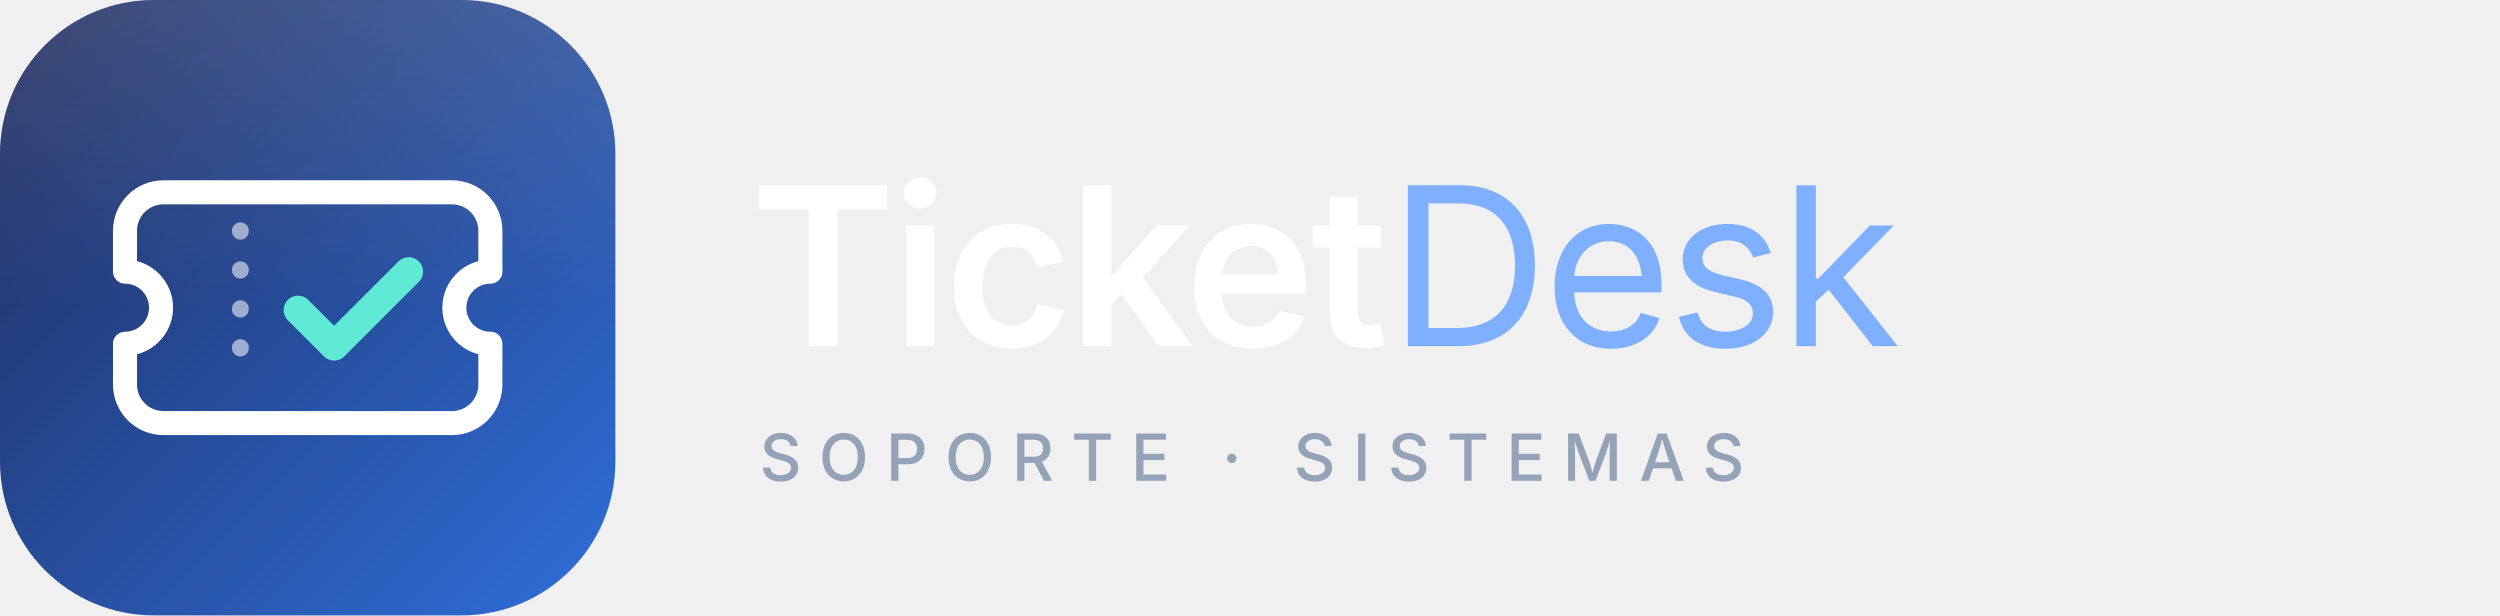
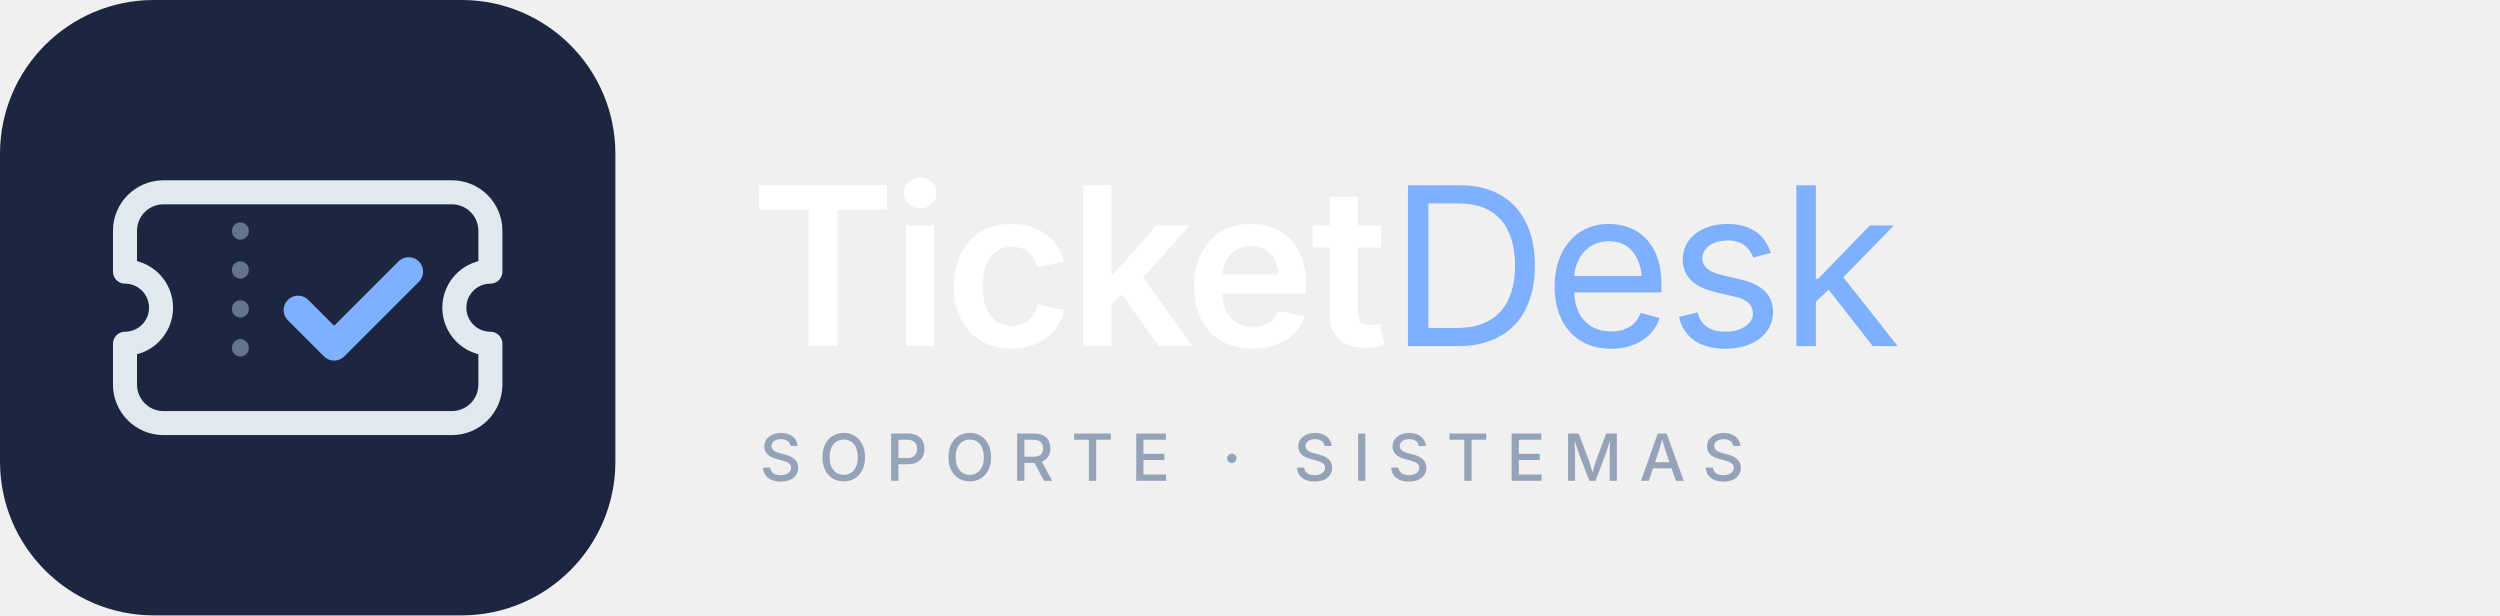
<svg xmlns="http://www.w3.org/2000/svg" viewBox="0 0 520 128" width="520" height="128" role="img" aria-label="TicketDesk · Soporte de Sistemas">
-   <defs>
-     <linearGradient id="bg" x1="0" y1="0" x2="1" y2="1">
-       <stop offset="0" stop-color="#1E2A5A" />
-       <stop offset="1" stop-color="#2F6FDB" />
-     </linearGradient>
-     <linearGradient id="shine" x1="0" y1="0" x2="0" y2="1">
-       <stop offset="0" stop-color="#FFFFFF" stop-opacity=".14" />
-       <stop offset=".5" stop-color="#FFFFFF" stop-opacity="0" />
-     </linearGradient>
-   </defs>
-   <rect width="128" height="128" rx="32" fill="url(#bg)" />
-   <rect width="128" height="128" rx="32" fill="url(#shine)" />
-   <path d="M34 40h60a8 8 0 0 1 8 8v8.5a7.5 7.5 0 0 0 0 15V80a8 8 0 0 1-8 8H34a8 8 0 0 1-8-8v-8.5a7.5 7.5 0 0 0 0-15V48a8 8 0 0 1 8-8z" fill="none" stroke="#FFFFFF" stroke-width="5" stroke-linejoin="round" />
-   <path d="M50 48v32" stroke="#FFFFFF" stroke-opacity=".55" stroke-width="3.5" stroke-linecap="round" stroke-dasharray="0.1 8" />
-   <path d="M62 64.5l7.5 7.5L85 56.5" fill="none" stroke="#5EEAD4" stroke-width="6" stroke-linecap="round" stroke-linejoin="round" />
+   <rect width="128" height="128" rx="32" fill="#1C2640" />
+   <path d="M34 40h60a8 8 0 0 1 8 8v8.5a7.5 7.5 0 0 0 0 15V80a8 8 0 0 1-8 8H34a8 8 0 0 1-8-8v-8.5a7.5 7.5 0 0 0 0-15V48a8 8 0 0 1 8-8z" fill="none" stroke="#E2E8F0" stroke-width="5" stroke-linejoin="round" />
+   <path d="M50 48v32" stroke="#64748B" stroke-width="3.5" stroke-linecap="round" stroke-dasharray="0.1 8" />
+   <path d="M62 64.5l7.5 7.5L85 56.5" fill="none" stroke="#7FB0FF" stroke-width="6" stroke-linecap="round" stroke-linejoin="round" />
  <g font-family="'Inter','Segoe UI','Helvetica Neue',Arial,sans-serif">
    <text x="156" y="72" font-size="46" font-weight="600" letter-spacing="-1" fill="#FFFFFF">Ticket<tspan fill="#7FB0FF" font-weight="400">Desk</tspan>
    </text>
    <text x="158" y="100" font-size="13.5" font-weight="500" letter-spacing="3.6" fill="#94A3B8">SOPORTE · SISTEMAS</text>
  </g>
</svg>
